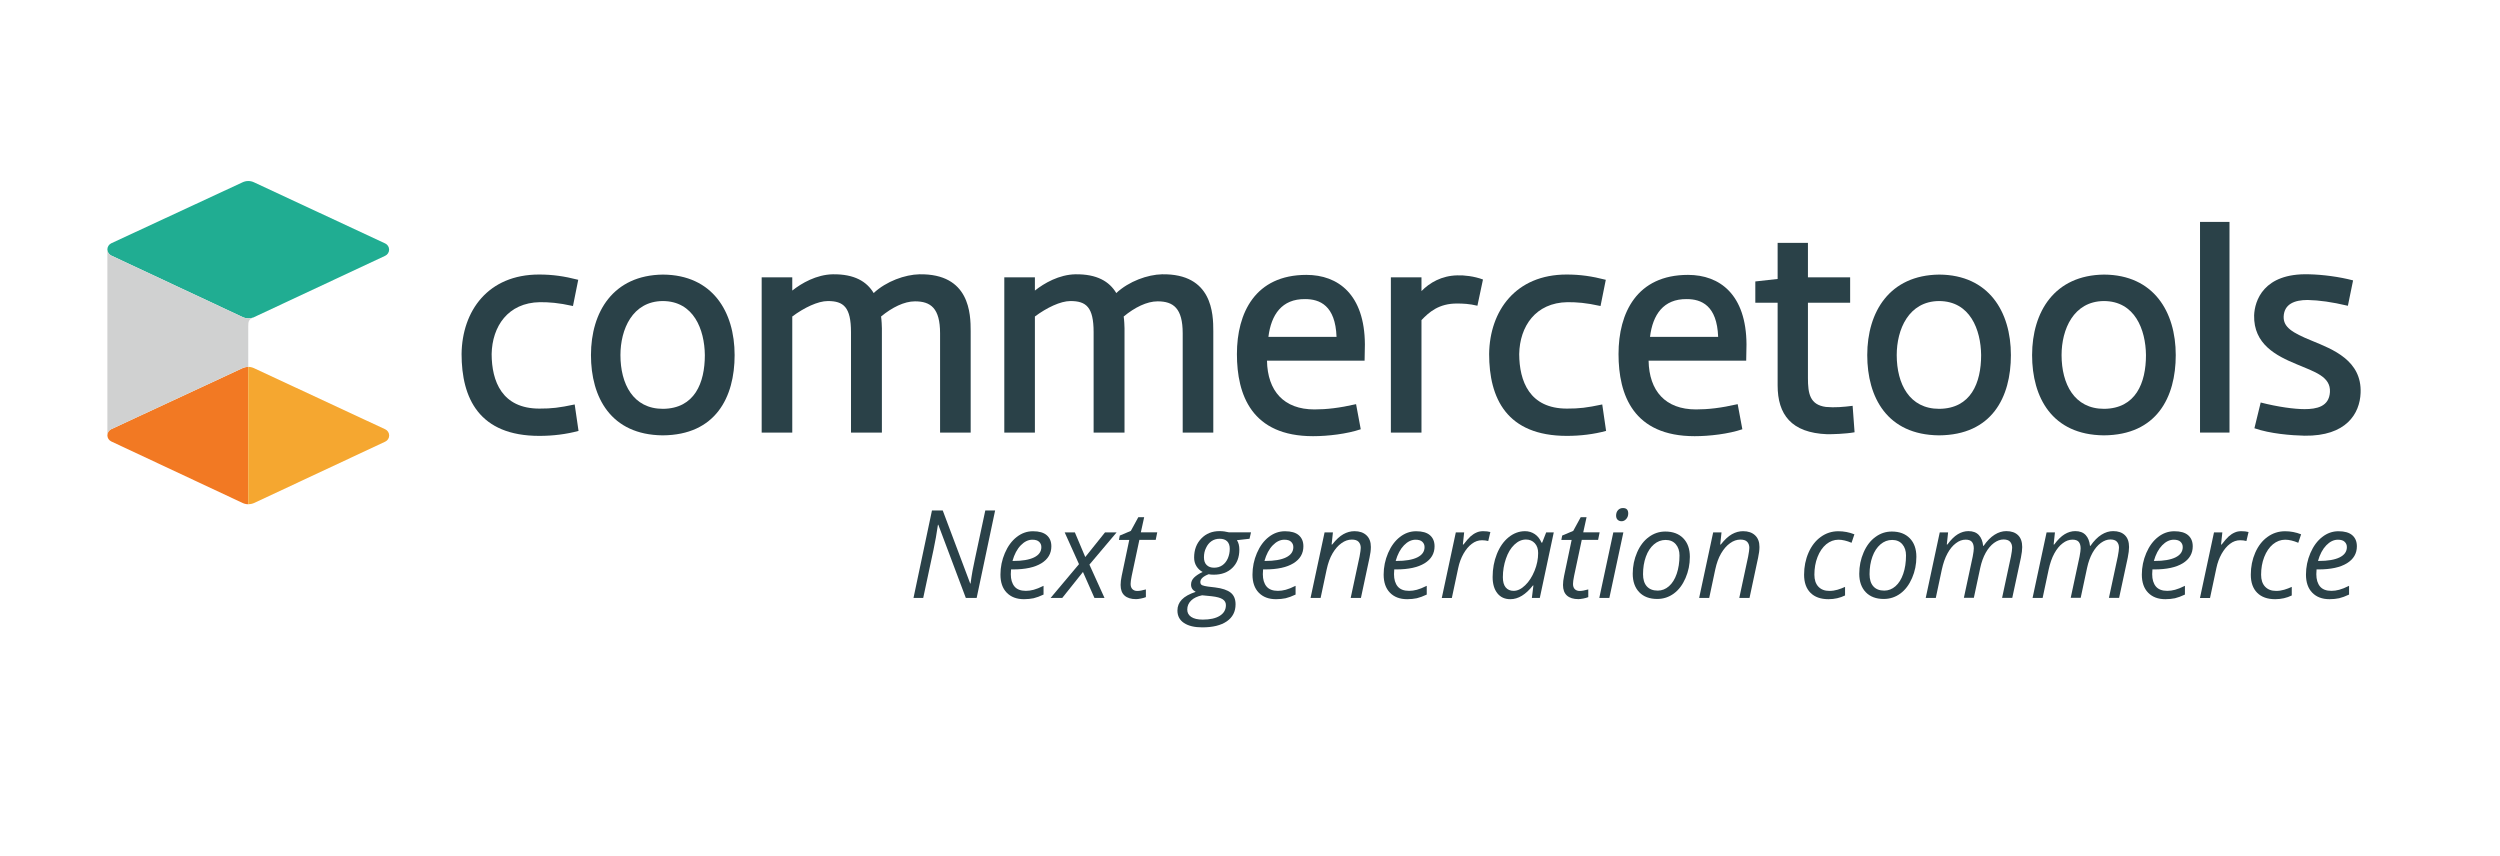
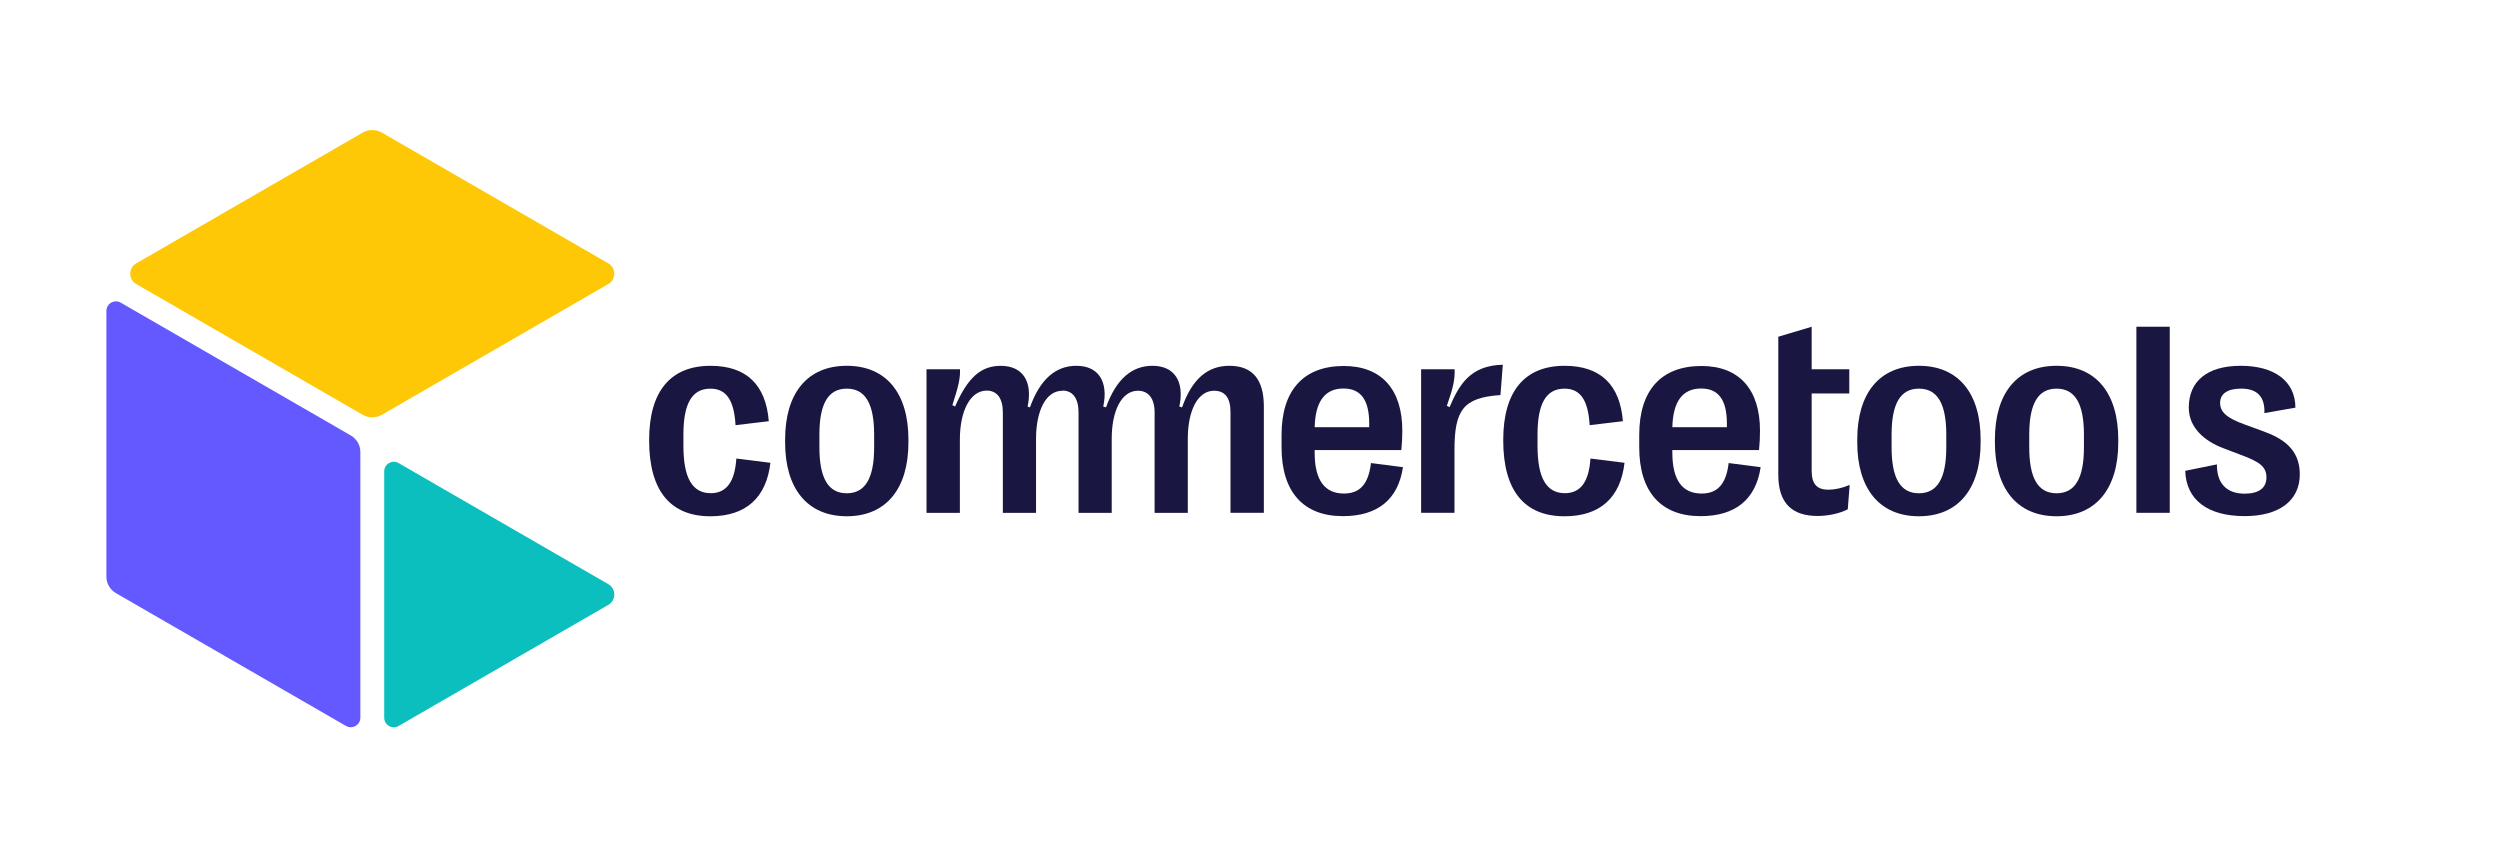
- <svg xmlns="http://www.w3.org/2000/svg" version="1.1" id="commercetools" x="0px" y="0px" viewBox="0 0 422.36 144.57" style="enable-background:new 0 0 422.36 144.57;" xml:space="preserve">
-   <style type="text/css">
- 	.st0{fill:#2A4148;}
- 	.st1{fill:#F27923;}
- 	.st2{fill:#F5A730;}
- 	.st3{fill:#20AD92;}
- 	.st4{fill:#D0D1D1;}
- </style>
-   <g>
-     <g>
-       <g id="XMLID_86_">
-         <path id="XMLID_116_" class="st0" d="M91.13,69.03c2.1,0,3.31-0.14,5.96-0.7l0.65,4.47c-2.05,0.56-4.33,0.84-6.62,0.84     c-10.2,0-13.14-6.38-13.14-13.84c0.09-7.27,4.47-13.42,13.09-13.42c2.28,0,4.24,0.28,6.62,0.89l-0.89,4.43     c-2.52-0.56-4.01-0.65-5.59-0.65c-5.4,0.09-8.06,4.1-8.15,8.76C83.07,64.41,84.8,69.03,91.13,69.03z" />
-         <path id="XMLID_113_" class="st0" d="M112,46.39c8.39,0.05,12.11,6.29,12.11,13.6c0,7.13-3.21,13.51-12.16,13.56     c-8.76-0.09-12.11-6.43-12.11-13.56C99.84,52.68,103.61,46.48,112,46.39z M112,69.07c5.36-0.05,7.08-4.38,7.08-9.08     c-0.05-4.29-1.86-9.13-7.13-9.13c-5.12,0.05-7.13,4.8-7.13,9.13C104.82,64.88,106.97,69.07,112,69.07z" />
-         <path id="XMLID_111_" class="st0" d="M158.82,73.08V56.31c0-4.24-1.58-5.4-4.24-5.4c-1.82,0-3.87,1.03-5.73,2.56     c0.09,0.56,0.14,1.68,0.14,2v17.61h-5.22V56.12c0-4.24-1.26-5.26-3.91-5.26c-1.68,0-4.01,1.12-6.01,2.61v19.61h-5.17V46.85h5.17     v2.24c1.58-1.26,4.1-2.7,6.85-2.75c3.63-0.05,5.73,1.21,6.9,3.17c2.14-2,5.31-3.12,7.73-3.17c8.53-0.14,8.66,6.71,8.66,9.6v17.14     H158.82z" />
-         <path id="XMLID_109_" class="st0" d="M199.81,73.08V56.31c0-4.24-1.58-5.4-4.24-5.4c-1.82,0-3.87,1.03-5.73,2.56     c0.09,0.56,0.14,1.68,0.14,2v17.61h-5.22V56.12c0-4.24-1.26-5.26-3.91-5.26c-1.68,0-4.01,1.12-6.01,2.61v19.61h-5.17V46.85h5.17     v2.24c1.58-1.26,4.1-2.7,6.85-2.75c3.63-0.05,5.73,1.21,6.9,3.17c2.14-2,5.31-3.12,7.73-3.17c8.53-0.14,8.66,6.71,8.66,9.6v17.14     H199.81z" />
-         <path id="XMLID_106_" class="st0" d="M229.1,68.28l0.79,4.24c-2.33,0.79-5.54,1.17-8.06,1.17c-10.34,0-12.86-6.94-12.86-13.88     c0-6.94,3.08-13.37,11.74-13.37c5.36,0,9.83,3.31,9.88,11.74l-0.05,2.75h-16.49c0.09,5.12,2.84,8.24,8.01,8.24     C224.12,69.17,226.26,68.93,229.1,68.28z M214.29,56.91h11.51c-0.19-5.31-2.84-6.38-5.31-6.38     C216.57,50.49,214.76,53.14,214.29,56.91z" />
-         <path id="XMLID_104_" class="st0" d="M249.6,51.65c-1.35-0.33-2.52-0.37-3.35-0.37c-3.21-0.05-4.89,1.54-6.1,2.8v19.01h-5.17     V46.85h5.17v2.33c1.35-1.4,3.4-2.61,6.06-2.66c1.07-0.05,2.84,0.14,4.33,0.7L249.6,51.65z" />
-         <path id="XMLID_102_" class="st0" d="M264.73,69.03c2.1,0,3.31-0.14,5.96-0.7l0.65,4.47c-2.05,0.56-4.33,0.84-6.62,0.84     c-10.2,0-13.14-6.38-13.14-13.84c0.09-7.27,4.47-13.42,13.09-13.42c2.28,0,4.24,0.28,6.62,0.89l-0.89,4.43     c-2.52-0.56-4.01-0.65-5.59-0.65c-5.4,0.09-8.06,4.1-8.15,8.76C256.68,64.41,258.4,69.03,264.73,69.03z" />
-         <path id="XMLID_99_" class="st0" d="M293.57,68.28l0.79,4.24c-2.33,0.79-5.54,1.17-8.06,1.17c-10.34,0-12.86-6.94-12.86-13.88     c0-6.94,3.08-13.37,11.74-13.37c5.36,0,9.83,3.31,9.88,11.74l-0.05,2.75h-16.49c0.09,5.12,2.84,8.24,8.01,8.24     C288.59,69.17,290.73,68.93,293.57,68.28z M278.76,56.91h11.51c-0.19-5.31-2.84-6.38-5.31-6.38     C281.04,50.49,279.22,53.14,278.76,56.91z" />
-         <path id="XMLID_97_" class="st0" d="M312.57,51.14h-7.13v12.72c0,2.65,0.33,4.52,3.03,4.89c1.49,0.14,3.03,0,4.52-0.19l0.33,4.47     c-1.54,0.28-3.73,0.33-4.61,0.33c-6.1-0.23-8.39-3.35-8.39-8.25V51.14h-3.77v-3.59l3.77-0.42v-6.1h5.12v5.82h7.13V51.14z" />
-         <path id="XMLID_94_" class="st0" d="M327.62,46.39c8.39,0.05,12.11,6.29,12.11,13.6c0,7.13-3.21,13.51-12.16,13.56     c-8.76-0.09-12.11-6.43-12.11-13.56C315.46,52.68,319.23,46.48,327.62,46.39z M327.62,69.07c5.36-0.05,7.08-4.38,7.08-9.08     c-0.05-4.29-1.86-9.13-7.13-9.13c-5.12,0.05-7.13,4.8-7.13,9.13C320.45,64.88,322.59,69.07,327.62,69.07z" />
-         <path id="XMLID_91_" class="st0" d="M355.47,46.39c8.39,0.05,12.11,6.29,12.11,13.6c0,7.13-3.21,13.51-12.16,13.56     c-8.76-0.09-12.11-6.43-12.11-13.56C343.32,52.68,347.09,46.48,355.47,46.39z M355.47,69.07c5.36-0.05,7.08-4.38,7.08-9.08     c-0.05-4.29-1.86-9.13-7.13-9.13c-5.12,0.05-7.13,4.8-7.13,9.13C348.3,64.88,350.44,69.07,355.47,69.07z" />
-         <path id="XMLID_89_" class="st0" d="M371.68,73.08V37.49h4.98v35.59H371.68z" />
-         <path id="XMLID_87_" class="st0" d="M381.93,68c2.93,0.75,5.68,1.12,7.41,1.12c2.05,0,4.15-0.42,4.29-2.89     c0.14-2.61-2.56-3.4-5.64-4.7c-3.49-1.44-7.27-3.4-7.17-8.25c0.09-2.42,1.54-7.17,9.27-6.94c2.33,0.05,5.12,0.42,7.45,1.03     l-0.88,4.29c-2.75-0.65-4.8-0.93-6.8-0.98c-2.24,0-3.96,0.7-4.05,2.8c-0.05,1.77,1.35,2.7,4.8,4.1c3.49,1.44,8.43,3.31,8.2,8.81     c-0.14,3.49-2.42,7.31-9.46,7.22c-2.24-0.05-5.82-0.33-8.48-1.26L381.93,68z" />
-       </g>
-       <g id="XMLID_81_">
-         <path id="XMLID_85_" class="st1" d="M18.8,72.5c-0.4,0.19-0.66,0.59-0.66,1.04c0,0.45,0.26,0.85,0.66,1.04L41,84.98     c0.3,0.14,0.62,0.21,0.94,0.21v-23.2c-0.33,0-0.66,0.07-0.97,0.21L18.8,72.5z" />
-         <path id="XMLID_84_" class="st2" d="M41.94,61.98v23.2c0.34,0.01,0.69-0.07,1.01-0.21l22.14-10.36c0.4-0.19,0.66-0.59,0.66-1.04     c0-0.44-0.26-0.85-0.66-1.04L42.91,62.2C42.6,62.06,42.27,61.98,41.94,61.98z" />
-         <path id="XMLID_83_" class="st3" d="M18.14,42.14c0,0.45,0.26,0.85,0.66,1.04L41,53.57c0.3,0.14,0.62,0.21,0.94,0.22     c0.28,0,0.56-0.04,0.83-0.14c0.21-0.1,0.17-0.08,0.62-0.29c2.29-1.06,0.77-0.36,21.69-10.15c0.4-0.19,0.66-0.59,0.66-1.04     c0-0.44-0.26-0.85-0.66-1.04L42.91,30.8c-0.61-0.29-1.32-0.29-1.93,0L18.8,41.1C18.4,41.29,18.14,41.7,18.14,42.14z" />
-         <path id="XMLID_82_" class="st4" d="M41.94,55.09v6.89c-0.33,0-0.66,0.07-0.97,0.21L18.8,72.5c-0.4,0.19-0.66,0.59-0.66,1.04     l0-30.63c0,0,0-0.88,0-0.77c0,0.45,0.26,0.85,0.66,1.04L41,53.57c0.3,0.14,0.62,0.21,0.94,0.22c0.28,0,0.56-0.04,0.83-0.14     l-0.04,0.02C42.04,53.98,41.94,54.3,41.94,55.09z" />
-       </g>
-     </g>
-     <g>
-       <path class="st0" d="M165,101.02h-1.83l-4.65-12.37h-0.06c-0.22,1.49-0.46,2.9-0.75,4.23l-1.74,8.14h-1.64l3.12-14.78h1.82    l4.64,12.34h0.06c0.2-1.51,0.45-2.88,0.73-4.1l1.76-8.24h1.66L165,101.02z" />
-       <path class="st0" d="M173,101.23c-1.24,0-2.21-0.37-2.92-1.1c-0.71-0.73-1.06-1.75-1.06-3.05c0-1.27,0.25-2.48,0.75-3.65    c0.5-1.16,1.17-2.07,2-2.71c0.83-0.65,1.74-0.97,2.74-0.97c1.03,0,1.81,0.22,2.33,0.67c0.52,0.45,0.78,1.07,0.78,1.88    c0,1.21-0.56,2.17-1.68,2.86c-1.12,0.69-2.72,1.04-4.8,1.04h-0.33l-0.04,0.81c0,0.88,0.21,1.57,0.62,2.07    c0.41,0.5,1.06,0.74,1.93,0.74c0.42,0,0.86-0.06,1.31-0.18c0.45-0.12,1.01-0.34,1.67-0.67v1.48c-0.63,0.3-1.19,0.5-1.68,0.62    C174.12,101.17,173.59,101.23,173,101.23z M174.41,91.18c-0.69,0-1.35,0.32-1.96,0.95c-0.61,0.63-1.08,1.51-1.4,2.64h0.12    c1.54,0,2.71-0.2,3.53-0.6c0.82-0.4,1.23-0.98,1.23-1.74c0-0.36-0.12-0.65-0.37-0.89C175.32,91.3,174.93,91.18,174.41,91.18z" />
-       <path class="st0" d="M182.96,96.63l-3.5,4.39h-1.97l4.8-5.71l-2.42-5.37h1.72l1.76,4.17l3.34-4.17h1.96l-4.6,5.45l2.55,5.63h-1.7    L182.96,96.63z" />
-       <path class="st0" d="M192.13,99.84c0.37,0,0.86-0.09,1.46-0.26v1.3c-0.23,0.09-0.51,0.18-0.85,0.24c-0.34,0.07-0.61,0.1-0.81,0.1    c-0.84,0-1.49-0.2-1.94-0.6s-0.67-1-0.67-1.79c0-0.44,0.06-0.95,0.18-1.52l1.28-6.09h-1.74l0.14-0.74l1.87-0.79l1.26-2.31h0.99    l-0.56,2.55h2.77l-0.26,1.28h-2.76l-1.3,6.11c-0.12,0.59-0.18,1.03-0.18,1.33c0,0.38,0.1,0.67,0.29,0.87    S191.78,99.84,192.13,99.84z" />
-       <path class="st0" d="M211.35,89.94l-0.25,1.08l-2.13,0.24c0.28,0.42,0.41,0.95,0.41,1.6c0,1.29-0.39,2.31-1.18,3.08    c-0.79,0.77-1.83,1.15-3.15,1.15c-0.37,0-0.65-0.03-0.85-0.08c-0.94,0.36-1.41,0.8-1.41,1.32c0,0.28,0.11,0.46,0.33,0.55    c0.22,0.09,0.55,0.16,0.97,0.22l1.18,0.14c1.22,0.15,2.1,0.45,2.65,0.89c0.55,0.44,0.82,1.1,0.82,1.96c0,1.24-0.49,2.2-1.48,2.88    c-0.98,0.68-2.37,1.02-4.16,1.02c-1.31,0-2.33-0.25-3.07-0.74s-1.11-1.19-1.11-2.1c0-0.71,0.24-1.32,0.73-1.84    c0.49-0.52,1.27-0.96,2.36-1.32c-0.53-0.28-0.79-0.68-0.79-1.22c0-0.46,0.17-0.86,0.52-1.2c0.34-0.33,0.82-0.65,1.44-0.94    c-0.42-0.22-0.77-0.53-1.04-0.96s-0.4-0.91-0.4-1.47c0-1.31,0.4-2.38,1.21-3.22c0.81-0.84,1.83-1.25,3.09-1.25    c0.53,0,1.04,0.07,1.56,0.2H211.35z M200.58,102.99c0,0.52,0.22,0.93,0.66,1.23c0.44,0.3,1.09,0.46,1.95,0.46    c1.23,0,2.19-0.21,2.88-0.64c0.69-0.43,1.04-1.03,1.04-1.81c0-0.42-0.18-0.75-0.55-0.99c-0.36-0.24-0.98-0.41-1.86-0.51    l-1.61-0.16c-0.81,0.17-1.43,0.47-1.86,0.89C200.8,101.88,200.58,102.39,200.58,102.99z M203.4,94.15c0,0.57,0.15,1.01,0.46,1.31    c0.3,0.3,0.72,0.45,1.26,0.45c0.53,0,1-0.14,1.4-0.42c0.4-0.28,0.7-0.67,0.92-1.17c0.21-0.5,0.32-1.03,0.32-1.61    c0-0.55-0.15-0.97-0.44-1.26c-0.3-0.29-0.72-0.43-1.27-0.43c-0.53,0-0.99,0.14-1.38,0.41c-0.39,0.27-0.7,0.65-0.92,1.14    C203.51,93.04,203.4,93.57,203.4,94.15z" />
-       <path class="st0" d="M215.58,101.23c-1.24,0-2.21-0.37-2.92-1.1s-1.06-1.75-1.06-3.05c0-1.27,0.25-2.48,0.75-3.65    c0.5-1.16,1.17-2.07,2-2.71c0.83-0.65,1.74-0.97,2.74-0.97c1.03,0,1.81,0.22,2.33,0.67c0.52,0.45,0.78,1.07,0.78,1.88    c0,1.21-0.56,2.17-1.68,2.86c-1.12,0.69-2.72,1.04-4.8,1.04h-0.33l-0.04,0.81c0,0.88,0.21,1.57,0.62,2.07    c0.42,0.5,1.06,0.74,1.93,0.74c0.42,0,0.86-0.06,1.31-0.18c0.45-0.12,1.01-0.34,1.67-0.67v1.48c-0.63,0.3-1.19,0.5-1.68,0.62    C216.7,101.17,216.17,101.23,215.58,101.23z M216.98,91.18c-0.69,0-1.35,0.32-1.96,0.95c-0.61,0.63-1.08,1.51-1.4,2.64h0.12    c1.54,0,2.71-0.2,3.53-0.6c0.82-0.4,1.23-0.98,1.23-1.74c0-0.36-0.12-0.65-0.37-0.89C217.9,91.3,217.51,91.18,216.98,91.18z" />
-       <path class="st0" d="M228.19,101.02l1.5-7c0.13-0.7,0.2-1.19,0.2-1.46c0-0.42-0.12-0.76-0.36-1.02s-0.62-0.38-1.15-0.38    c-0.6,0-1.19,0.2-1.75,0.61c-0.57,0.4-1.07,0.98-1.51,1.73c-0.44,0.75-0.76,1.65-0.99,2.72l-1.02,4.8h-1.7l2.37-11.08h1.41    l-0.22,2.05h0.1c0.65-0.82,1.27-1.4,1.88-1.74s1.23-0.51,1.88-0.51c0.86,0,1.53,0.23,2.03,0.7c0.5,0.47,0.74,1.12,0.74,1.97    c0,0.53-0.08,1.14-0.23,1.82l-1.45,6.79H228.19z" />
-       <path class="st0" d="M237.74,101.23c-1.24,0-2.21-0.37-2.92-1.1s-1.06-1.75-1.06-3.05c0-1.27,0.25-2.48,0.75-3.65    c0.5-1.16,1.17-2.07,2-2.71c0.83-0.65,1.74-0.97,2.74-0.97c1.03,0,1.81,0.22,2.33,0.67c0.52,0.45,0.78,1.07,0.78,1.88    c0,1.21-0.56,2.17-1.68,2.86c-1.12,0.69-2.72,1.04-4.8,1.04h-0.33l-0.04,0.81c0,0.88,0.21,1.57,0.62,2.07    c0.42,0.5,1.06,0.74,1.93,0.74c0.42,0,0.86-0.06,1.31-0.18c0.45-0.12,1.01-0.34,1.67-0.67v1.48c-0.63,0.3-1.19,0.5-1.68,0.62    C238.86,101.17,238.33,101.23,237.74,101.23z M239.15,91.18c-0.69,0-1.35,0.32-1.96,0.95c-0.61,0.63-1.08,1.51-1.4,2.64h0.12    c1.54,0,2.71-0.2,3.53-0.6c0.82-0.4,1.23-0.98,1.23-1.74c0-0.36-0.12-0.65-0.37-0.89C240.06,91.3,239.67,91.18,239.15,91.18z" />
-       <path class="st0" d="M250.58,89.74c0.46,0,0.87,0.05,1.21,0.14l-0.36,1.52c-0.36-0.09-0.71-0.13-1.06-0.13    c-0.61,0-1.19,0.2-1.72,0.61c-0.54,0.4-1,0.97-1.41,1.68c-0.4,0.72-0.7,1.52-0.88,2.39l-1.08,5.08h-1.7l2.37-11.08h1.41    l-0.22,2.05h0.1c0.49-0.64,0.89-1.1,1.2-1.38c0.32-0.28,0.65-0.5,1-0.65C249.77,89.81,250.16,89.74,250.58,89.74z" />
-       <path class="st0" d="M257.64,89.74c0.62,0,1.17,0.17,1.66,0.5c0.49,0.33,0.86,0.81,1.13,1.44h0.11l0.68-1.74h1.28l-2.36,11.08    h-1.34l0.26-2.11h-0.08c-1.21,1.54-2.48,2.32-3.81,2.32c-0.94,0-1.67-0.33-2.2-1c-0.53-0.67-0.8-1.58-0.8-2.74    c0-1.4,0.24-2.7,0.72-3.9c0.48-1.2,1.14-2.14,1.98-2.82S256.64,89.74,257.64,89.74z M255.72,99.82c0.65,0,1.3-0.31,1.95-0.94    c0.65-0.62,1.17-1.44,1.58-2.44s0.61-2,0.61-3.01c0-0.69-0.19-1.25-0.57-1.66c-0.38-0.41-0.87-0.62-1.49-0.62    c-0.7,0-1.35,0.29-1.96,0.87s-1.08,1.36-1.42,2.36c-0.34,0.99-0.52,2.04-0.52,3.13c0,0.77,0.16,1.34,0.47,1.72    C254.7,99.63,255.15,99.82,255.72,99.82z" />
-       <path class="st0" d="M266.87,99.84c0.37,0,0.86-0.09,1.46-0.26v1.3c-0.23,0.09-0.51,0.18-0.85,0.24s-0.61,0.1-0.81,0.1    c-0.84,0-1.49-0.2-1.94-0.6s-0.67-1-0.67-1.79c0-0.44,0.06-0.95,0.18-1.52l1.28-6.09h-1.74l0.14-0.74l1.87-0.79l1.26-2.31h0.99    l-0.56,2.55h2.77l-0.26,1.28h-2.76l-1.3,6.11c-0.12,0.59-0.18,1.03-0.18,1.33c0,0.38,0.1,0.67,0.29,0.87    S266.52,99.84,266.87,99.84z" />
-       <path class="st0" d="M271.89,101.02h-1.7l2.37-11.08h1.7L271.89,101.02z M273.03,87.11c0-0.38,0.11-0.69,0.32-0.92    c0.21-0.24,0.5-0.36,0.84-0.36c0.59,0,0.89,0.3,0.89,0.91c0,0.37-0.11,0.68-0.34,0.94s-0.49,0.38-0.78,0.38    c-0.27,0-0.49-0.08-0.67-0.25C273.12,87.65,273.03,87.41,273.03,87.11z" />
-       <path class="st0" d="M281.35,89.8c1.28,0,2.29,0.38,3.03,1.14c0.74,0.76,1.11,1.8,1.11,3.13c0,1.27-0.24,2.46-0.73,3.59    c-0.49,1.13-1.14,2-1.97,2.61s-1.77,0.92-2.81,0.92c-1.29,0-2.31-0.38-3.04-1.14c-0.73-0.76-1.1-1.8-1.1-3.12    c0-1.28,0.25-2.49,0.74-3.61c0.49-1.13,1.16-2,1.99-2.6C279.41,90.1,280.33,89.8,281.35,89.8z M283.74,93.83    c0-0.77-0.21-1.4-0.63-1.89c-0.42-0.48-0.99-0.72-1.71-0.72c-0.74,0-1.39,0.25-1.98,0.75c-0.58,0.5-1.04,1.19-1.36,2.08    c-0.32,0.89-0.48,1.87-0.48,2.96c0,0.88,0.21,1.57,0.64,2.05c0.43,0.48,1.04,0.72,1.85,0.72c0.7,0,1.33-0.25,1.89-0.74    c0.56-0.49,1-1.19,1.31-2.1C283.58,96.04,283.74,95,283.74,93.83z" />
-       <path class="st0" d="M293.84,101.02l1.5-7c0.13-0.7,0.2-1.19,0.2-1.46c0-0.42-0.12-0.76-0.36-1.02s-0.62-0.38-1.15-0.38    c-0.6,0-1.19,0.2-1.75,0.61c-0.57,0.4-1.07,0.98-1.51,1.73c-0.44,0.75-0.76,1.65-0.99,2.72l-1.02,4.8h-1.7l2.37-11.08h1.41    l-0.22,2.05h0.1c0.65-0.82,1.27-1.4,1.88-1.74s1.23-0.51,1.88-0.51c0.86,0,1.53,0.23,2.03,0.7c0.5,0.47,0.74,1.12,0.74,1.97    c0,0.53-0.08,1.14-0.23,1.82l-1.45,6.79H293.84z" />
-       <path class="st0" d="M308.91,101.23c-1.31,0-2.32-0.36-3.04-1.08c-0.72-0.72-1.08-1.74-1.08-3.05c0-1.35,0.25-2.59,0.75-3.73    s1.19-2.03,2.07-2.66c0.88-0.64,1.87-0.96,2.97-0.96c0.92,0,1.83,0.17,2.71,0.52l-0.48,1.43c-0.81-0.34-1.55-0.52-2.21-0.52    c-0.75,0-1.44,0.26-2.07,0.77c-0.62,0.52-1.11,1.23-1.47,2.15s-0.53,1.92-0.53,3c0,0.86,0.22,1.53,0.67,2.01s1.07,0.72,1.86,0.72    c0.49,0,0.94-0.07,1.38-0.2s0.86-0.29,1.27-0.48v1.45C310.87,101.01,309.94,101.23,308.91,101.23z" />
-       <path class="st0" d="M319.62,89.8c1.28,0,2.29,0.38,3.03,1.14c0.74,0.76,1.11,1.8,1.11,3.13c0,1.27-0.24,2.46-0.73,3.59    c-0.49,1.13-1.14,2-1.97,2.61s-1.77,0.92-2.81,0.92c-1.29,0-2.31-0.38-3.04-1.14c-0.73-0.76-1.1-1.8-1.1-3.12    c0-1.28,0.25-2.49,0.74-3.61c0.49-1.13,1.16-2,1.99-2.6C317.68,90.1,318.6,89.8,319.62,89.8z M322.01,93.83    c0-0.77-0.21-1.4-0.63-1.89c-0.42-0.48-0.99-0.72-1.71-0.72c-0.74,0-1.39,0.25-1.98,0.75c-0.58,0.5-1.04,1.19-1.36,2.08    c-0.32,0.89-0.48,1.87-0.48,2.96c0,0.88,0.21,1.57,0.64,2.05c0.43,0.48,1.04,0.72,1.85,0.72c0.7,0,1.33-0.25,1.89-0.74    c0.56-0.49,1-1.19,1.31-2.1C321.85,96.04,322.01,95,322.01,93.83z" />
-       <path class="st0" d="M331.78,101.02l1.5-7c0.12-0.63,0.18-1.09,0.18-1.36c0-0.47-0.1-0.84-0.31-1.1    c-0.21-0.26-0.57-0.39-1.07-0.39c-0.57,0-1.12,0.2-1.65,0.61c-0.54,0.4-1.01,0.98-1.42,1.73s-0.72,1.66-0.95,2.71l-1.02,4.8h-1.7    l2.37-11.08h1.41l-0.22,2.05h0.1c0.59-0.8,1.17-1.38,1.75-1.73s1.18-0.53,1.8-0.53c0.76,0,1.35,0.22,1.76,0.66    c0.41,0.44,0.65,1.05,0.73,1.83h0.08c0.58-0.84,1.2-1.47,1.85-1.88c0.65-0.41,1.31-0.61,1.98-0.61c0.86,0,1.52,0.23,1.99,0.69    c0.47,0.46,0.7,1.13,0.7,2c0,0.46-0.07,1.06-0.22,1.8l-1.46,6.79h-1.72l1.5-7c0.13-0.7,0.2-1.19,0.2-1.48    c0-0.42-0.12-0.75-0.35-1.01c-0.23-0.25-0.6-0.38-1.1-0.38c-0.55,0-1.08,0.2-1.62,0.59c-0.53,0.39-1,0.95-1.4,1.66    c-0.4,0.72-0.71,1.57-0.92,2.55l-1.08,5.06H331.78z" />
-       <path class="st0" d="M349.83,101.02l1.5-7c0.12-0.63,0.18-1.09,0.18-1.36c0-0.47-0.1-0.84-0.31-1.1    c-0.21-0.26-0.57-0.39-1.07-0.39c-0.57,0-1.12,0.2-1.65,0.61c-0.54,0.4-1.01,0.98-1.42,1.73s-0.72,1.66-0.95,2.71l-1.02,4.8h-1.7    l2.37-11.08h1.41l-0.22,2.05h0.1c0.59-0.8,1.17-1.38,1.75-1.73s1.18-0.53,1.8-0.53c0.76,0,1.35,0.22,1.76,0.66    c0.41,0.44,0.65,1.05,0.73,1.83h0.08c0.58-0.84,1.2-1.47,1.85-1.88c0.65-0.41,1.31-0.61,1.98-0.61c0.86,0,1.52,0.23,1.99,0.69    c0.47,0.46,0.7,1.13,0.7,2c0,0.46-0.07,1.06-0.22,1.8l-1.46,6.79h-1.72l1.5-7c0.13-0.7,0.2-1.19,0.2-1.48    c0-0.42-0.12-0.75-0.35-1.01c-0.23-0.25-0.6-0.38-1.1-0.38c-0.55,0-1.08,0.2-1.62,0.59c-0.53,0.39-1,0.95-1.4,1.66    c-0.4,0.72-0.71,1.57-0.92,2.55l-1.08,5.06H349.83z" />
-       <path class="st0" d="M365.83,101.23c-1.24,0-2.21-0.37-2.92-1.1s-1.06-1.75-1.06-3.05c0-1.27,0.25-2.48,0.75-3.65    c0.5-1.16,1.17-2.07,2-2.71c0.83-0.65,1.74-0.97,2.74-0.97c1.03,0,1.81,0.22,2.33,0.67c0.52,0.45,0.78,1.07,0.78,1.88    c0,1.21-0.56,2.17-1.68,2.86c-1.12,0.69-2.72,1.04-4.8,1.04h-0.33l-0.04,0.81c0,0.88,0.21,1.57,0.62,2.07    c0.42,0.5,1.06,0.74,1.93,0.74c0.42,0,0.86-0.06,1.31-0.18c0.45-0.12,1.01-0.34,1.67-0.67v1.48c-0.63,0.3-1.19,0.5-1.68,0.62    C366.95,101.17,366.42,101.23,365.83,101.23z M367.24,91.18c-0.69,0-1.35,0.32-1.96,0.95c-0.61,0.63-1.08,1.51-1.4,2.64H364    c1.54,0,2.71-0.2,3.53-0.6c0.82-0.4,1.23-0.98,1.23-1.74c0-0.36-0.12-0.65-0.37-0.89C368.15,91.3,367.76,91.18,367.24,91.18z" />
-       <path class="st0" d="M378.67,89.74c0.46,0,0.87,0.05,1.21,0.14l-0.36,1.52c-0.36-0.09-0.71-0.13-1.06-0.13    c-0.61,0-1.19,0.2-1.72,0.61c-0.54,0.4-1,0.97-1.41,1.68c-0.4,0.72-0.7,1.52-0.88,2.39l-1.08,5.08h-1.7l2.37-11.08h1.41    l-0.22,2.05h0.1c0.49-0.64,0.89-1.1,1.2-1.38c0.32-0.28,0.65-0.5,1-0.65C377.86,89.81,378.25,89.74,378.67,89.74z" />
-       <path class="st0" d="M384.38,101.23c-1.31,0-2.32-0.36-3.04-1.08c-0.72-0.72-1.08-1.74-1.08-3.05c0-1.35,0.25-2.59,0.75-3.73    s1.19-2.03,2.07-2.66c0.88-0.64,1.87-0.96,2.97-0.96c0.92,0,1.83,0.17,2.71,0.52l-0.48,1.43c-0.81-0.34-1.55-0.52-2.21-0.52    c-0.75,0-1.44,0.26-2.07,0.77c-0.62,0.52-1.11,1.23-1.47,2.15s-0.53,1.92-0.53,3c0,0.86,0.22,1.53,0.67,2.01s1.07,0.72,1.86,0.72    c0.49,0,0.94-0.07,1.38-0.2s0.86-0.29,1.27-0.48v1.45C386.34,101.01,385.41,101.23,384.38,101.23z" />
-       <path class="st0" d="M393.56,101.23c-1.24,0-2.21-0.37-2.92-1.1s-1.06-1.75-1.06-3.05c0-1.27,0.25-2.48,0.75-3.65    c0.5-1.16,1.17-2.07,2-2.71c0.83-0.65,1.74-0.97,2.74-0.97c1.03,0,1.81,0.22,2.33,0.67c0.52,0.45,0.78,1.07,0.78,1.88    c0,1.21-0.56,2.17-1.68,2.86c-1.12,0.69-2.72,1.04-4.8,1.04h-0.33l-0.04,0.81c0,0.88,0.21,1.57,0.62,2.07    c0.42,0.5,1.06,0.74,1.93,0.74c0.42,0,0.86-0.06,1.31-0.18c0.45-0.12,1.01-0.34,1.67-0.67v1.48c-0.63,0.3-1.19,0.5-1.68,0.62    C394.69,101.17,394.15,101.23,393.56,101.23z M394.97,91.18c-0.69,0-1.35,0.32-1.96,0.95c-0.61,0.63-1.08,1.51-1.4,2.64h0.12    c1.54,0,2.71-0.2,3.53-0.6c0.82-0.4,1.23-0.98,1.23-1.74c0-0.36-0.12-0.65-0.37-0.89C395.88,91.3,395.5,91.18,394.97,91.18z" />
-     </g>
-   </g>
+ <svg xmlns="http://www.w3.org/2000/svg" width="423" height="145" viewBox="0 0 423 145" fill="none">
+   <path d="M18 97.561V52.608C18 51.363 19.346 50.588 20.425 51.207L59.356 73.681C60.357 74.26 60.973 75.328 60.973 76.481V121.433C60.973 122.679 59.627 123.453 58.548 122.834L19.616 100.36C18.615 99.782 18 98.714 18 97.561Z" fill="#6359FF" />
+   <path d="M23.049 44.56L61.373 22.434C62.374 21.855 63.605 21.855 64.606 22.434L102.929 44.56C104.275 45.338 104.275 47.281 102.929 48.059L64.606 70.185C63.605 70.764 62.374 70.764 61.373 70.185L23.049 48.059C21.704 47.281 21.704 45.338 23.049 44.56Z" fill="#FFC806" />
+   <path d="M65.01 121.437V79.75C65.01 78.505 66.356 77.73 67.435 78.349L102.929 98.844C104.275 99.622 104.275 101.565 102.929 102.343L67.435 122.838C66.356 123.461 65.01 122.682 65.01 121.437Z" fill="#0BBFBF" />
+   <path d="M231.97 78.345C231.536 82.023 230.001 83.506 227.391 83.506C224.154 83.506 222.442 81.263 222.442 76.61V76.147H237.108C237.227 74.964 237.271 73.948 237.271 72.866C237.271 65.859 233.727 61.925 227.369 61.925C220.54 61.925 216.84 66.059 216.84 73.563V75.709C216.84 83.209 220.517 87.332 227.206 87.332C233.037 87.332 236.556 84.574 237.382 79.046L231.97 78.349V78.345ZM227.317 65.736C230.212 65.736 231.669 67.612 231.669 71.661V72.287H222.442C222.553 67.913 224.177 65.736 227.317 65.736Z" fill="#191741" />
+   <path d="M124.588 77.585L130.353 78.305C129.678 84.207 126.208 87.354 120.199 87.354C113.369 87.354 109.833 82.957 109.833 74.534V74.438C109.833 66.204 113.458 61.895 120.221 61.895C126.323 61.895 129.593 65.139 130.079 71.268L124.455 71.939C124.199 67.705 122.898 65.762 120.199 65.762C117.095 65.762 115.635 68.261 115.635 73.518V75.457C115.635 80.87 117.14 83.447 120.265 83.447C122.927 83.447 124.332 81.504 124.588 77.589V77.585Z" fill="#191741" />
+   <path d="M143.273 61.892C136.563 61.892 132.841 66.567 132.841 74.367V74.875C132.841 82.624 136.567 87.351 143.273 87.351C149.98 87.351 153.706 82.624 153.706 74.875V74.367C153.706 66.567 149.98 61.892 143.273 61.892ZM147.904 75.706C147.904 80.963 146.369 83.462 143.273 83.462C140.178 83.462 138.643 80.963 138.643 75.706V73.537C138.643 68.28 140.144 65.759 143.273 65.759C146.403 65.759 147.904 68.28 147.904 73.537V75.706Z" fill="#191741" />
+   <path d="M347.971 61.892C341.26 61.892 337.538 66.567 337.538 74.367V74.875C337.538 82.624 341.26 87.351 347.971 87.351C354.681 87.351 358.411 82.624 358.411 74.875V74.367C358.411 66.567 354.678 61.892 347.971 61.892ZM352.601 75.706C352.601 80.963 351.078 83.462 347.971 83.462C344.864 83.462 343.348 80.963 343.348 75.706V73.537C343.348 68.28 344.849 65.759 347.971 65.759C351.092 65.759 352.601 68.28 352.601 73.537V75.706Z" fill="#191741" />
+   <path d="M367.123 55.282H361.477V86.769H367.123V55.282Z" fill="#191741" />
+   <path d="M269.103 77.585L274.868 78.305C274.193 84.207 270.727 87.354 264.713 87.354C257.884 87.354 254.348 82.957 254.348 74.534V74.438C254.348 66.204 257.973 61.895 264.736 61.895C270.838 61.895 274.108 65.139 274.594 71.268L268.97 71.939C268.714 67.705 267.412 65.762 264.713 65.762C261.61 65.762 260.15 68.261 260.15 73.518V75.457C260.15 80.87 261.655 83.447 264.78 83.447C267.442 83.447 268.847 81.504 269.103 77.589V77.585Z" fill="#191741" />
+   <path d="M389.127 80.247C389.127 84.666 385.701 87.328 379.799 87.328C373.508 87.328 369.896 84.57 369.741 79.662L375.102 78.575C375.057 81.745 376.726 83.528 379.777 83.528C382.164 83.528 383.48 82.601 383.48 80.777C383.48 78.953 382.305 78.138 379.202 76.985L376.099 75.802C373.003 74.619 370.341 72.354 370.341 68.973C370.341 64.483 373.467 61.892 379.135 61.892C384.804 61.892 388.363 64.465 388.385 68.973L383.136 69.9C383.247 67.027 381.82 65.755 379.202 65.755C376.915 65.755 375.643 66.615 375.643 68.165C375.643 69.715 376.751 70.73 379.855 71.843L382.95 72.973C386.053 74.112 389.127 75.869 389.127 80.243V80.247Z" fill="#191741" />
+   <path d="M324.681 61.892C317.97 61.892 314.248 66.567 314.248 74.367V74.875C314.248 82.624 317.97 87.351 324.681 87.351C331.391 87.351 335.121 82.624 335.121 74.875V74.367C335.121 66.567 331.388 61.892 324.681 61.892ZM329.311 75.706C329.311 80.963 327.784 83.462 324.681 83.462C321.578 83.462 320.058 80.963 320.058 75.706V73.537C320.058 68.28 321.559 65.759 324.681 65.759C327.803 65.759 329.311 68.28 329.311 73.537V75.706Z" fill="#191741" />
+   <path d="M309.399 82.857C310.444 82.857 311.738 82.579 312.965 82.049L312.643 86.172C311.364 86.843 309.395 87.302 307.549 87.302C303.152 87.302 300.887 85.082 300.887 80.318V56.976L306.533 55.285V62.481H312.899V66.574H306.533V79.647C306.533 81.964 307.482 82.861 309.399 82.861V82.857Z" fill="#191741" />
+   <path d="M292.489 78.345C292.056 82.023 290.524 83.506 287.911 83.506C284.67 83.506 282.961 81.263 282.961 76.61V76.147H297.628C297.747 74.964 297.791 73.948 297.791 72.866C297.791 65.859 294.247 61.925 287.888 61.925C281.059 61.925 277.359 66.059 277.359 73.563V75.709C277.359 83.209 281.037 87.332 287.725 87.332C293.561 87.332 297.075 84.574 297.906 79.046L292.489 78.349V78.345ZM287.837 65.736C290.732 65.736 292.189 67.612 292.189 71.661V72.287H282.961C283.073 67.913 284.696 65.736 287.837 65.736Z" fill="#191741" />
+   <path d="M174.264 68.928C176.002 64.087 178.679 61.892 182.127 61.892C185.853 61.892 187.57 64.554 186.672 68.788L187.136 68.928C188.875 64.087 191.551 61.892 194.999 61.892C198.725 61.892 200.442 64.554 199.545 68.788L200.008 68.928C201.713 64.068 204.372 61.892 208.009 61.892C211.964 61.892 213.844 64.254 213.844 68.765V86.769H208.198V69.718C208.198 67.312 207.271 66.115 205.417 66.115C202.596 66.115 200.976 69.585 200.976 74.23V86.772H195.359V69.766C195.359 67.409 194.302 66.115 192.545 66.115C189.727 66.115 188.103 69.585 188.103 74.23V86.772H182.487V69.766C182.487 67.409 181.515 66.085 179.758 66.085H179.751V66.118C179.751 66.118 179.743 66.118 179.74 66.118C176.922 66.118 175.298 69.588 175.298 74.234V86.776H169.681V69.77C169.681 67.412 168.71 66.089 166.953 66.089C164.224 66.089 162.411 69.425 162.411 74.375V86.776H156.765V62.485H162.433C162.485 63.964 162.203 65.28 161.139 68.565L161.603 68.773C163.779 63.797 166.022 61.899 169.329 61.899C173.055 61.899 174.768 64.561 173.871 68.795L174.271 68.936L174.264 68.928Z" fill="#191741" />
+   <path d="M253.877 66.845C247.574 67.271 246.099 69.377 246.099 76.15V86.769H240.452V62.478H246.121C246.173 64.19 245.943 65.418 244.805 68.676L245.268 68.884C246.847 65.21 248.683 61.829 254.277 61.714L253.877 66.841V66.845Z" fill="#191741" />
</svg>
